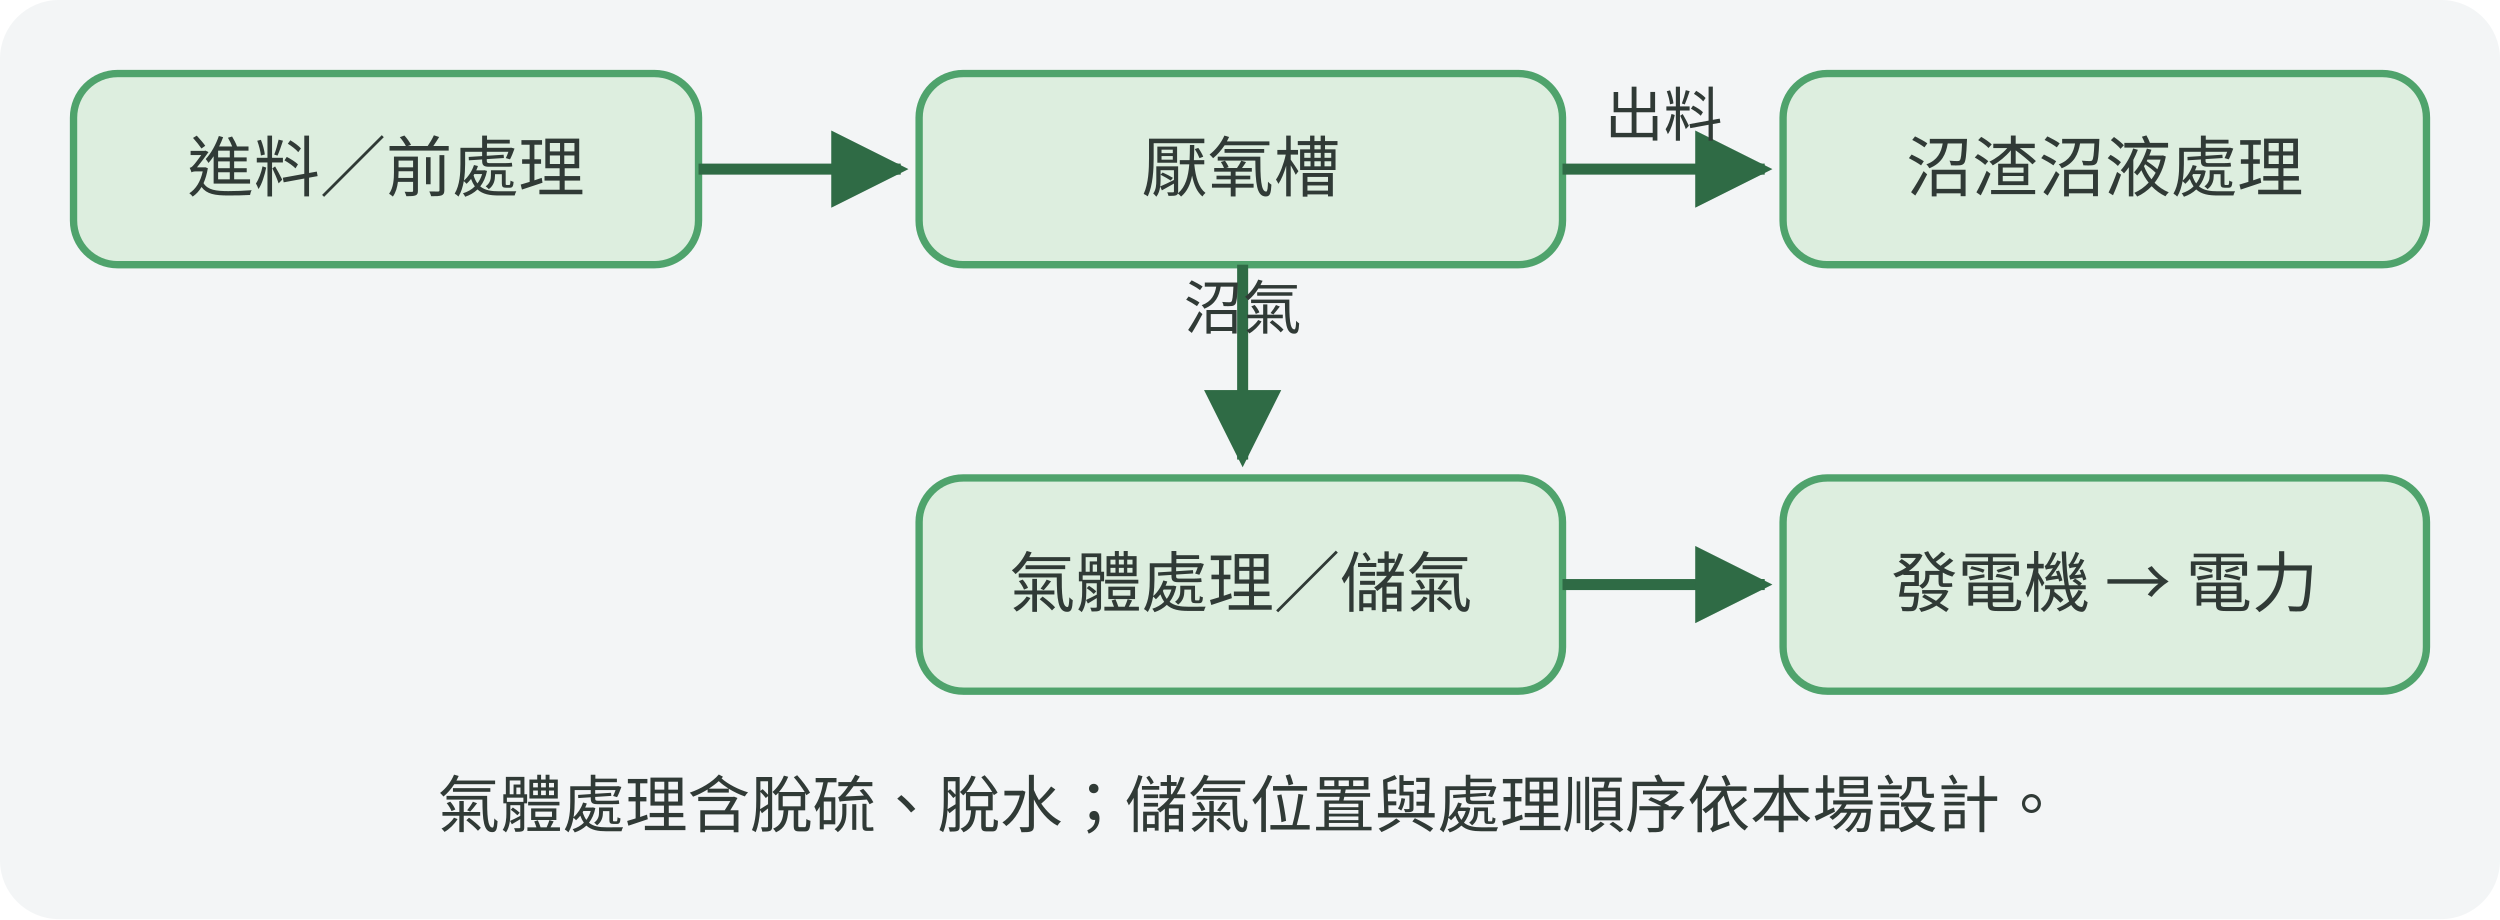
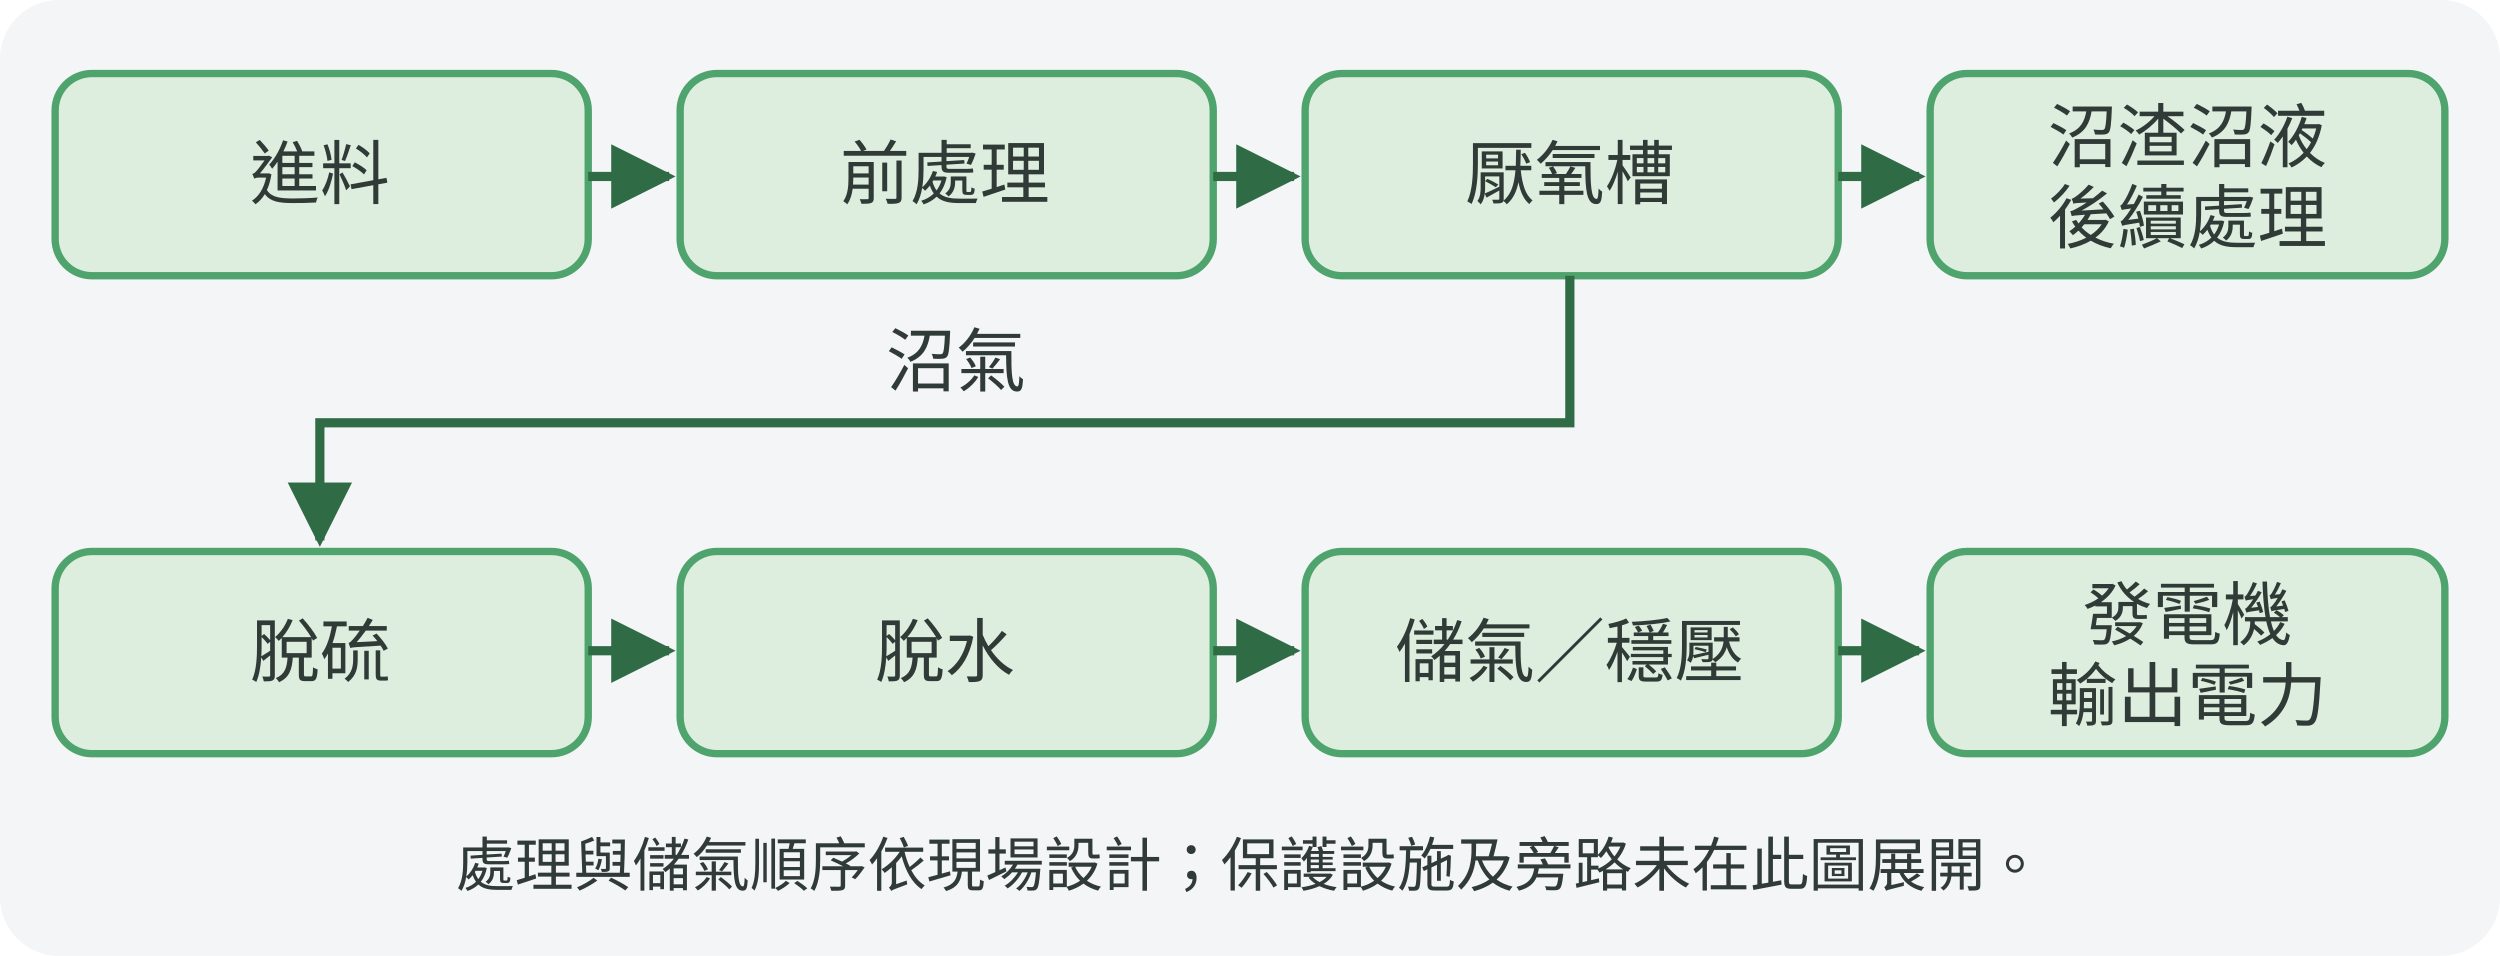
- <svg xmlns="http://www.w3.org/2000/svg" width="680" height="250" viewBox="0 0 680 250" role="img" aria-label="物料與氣體流程示意">
+ <svg xmlns="http://www.w3.org/2000/svg" width="680" height="260" viewBox="0 0 680 260" role="img" aria-label="全場物料與沼氣流程">
  <defs>
-     <marker id="arrow" viewBox="0 0 10 10" refX="9" refY="5" markerWidth="7" markerHeight="7" orient="auto-start-reverse">
+     <marker id="arrow" viewBox="0 0 10 10" refX="9" refY="5" markerWidth="7" markerHeight="7" orient="auto">
      <path d="M0 0L10 5L0 10Z" fill="#2F6B45" />
    </marker>
  </defs>
-   <rect width="680" height="250" rx="16" fill="#F3F5F6" />
-   <g font-family="Noto Sans CJK TC, Noto Sans TC, Microsoft JhengHei, sans-serif">
-     <rect x="20" y="20" width="170" height="52" rx="12" fill="#DDEEDF" stroke="#4FA36C" stroke-width="2" />
-     <text x="105" y="52" font-size="18" fill="#303A36" text-anchor="middle">進料／前處理</text>
-     <path d="M190 46 L245 46" stroke="#2F6B45" stroke-width="3" fill="none" marker-end="url(#arrow)" />
-     <rect x="250" y="20" width="175" height="52" rx="12" fill="#DDEEDF" stroke="#4FA36C" stroke-width="2" />
-     <text x="337.5" y="52" font-size="18" fill="#303A36" text-anchor="middle">厭氧槽</text>
-     <path d="M338 72 L338 125" stroke="#2F6B45" stroke-width="3" fill="none" marker-end="url(#arrow)" />
-     <text x="338" y="89.5" font-size="16" fill="#303A36" text-anchor="middle">沼氣</text>
-     <rect x="250" y="130" width="175" height="58" rx="12" fill="#DDEEDF" stroke="#4FA36C" stroke-width="2" />
-     <text x="337.5" y="165" font-size="18" fill="#303A36" text-anchor="middle">氣體處理／儲氣</text>
-     <path d="M425 159 L480 159" stroke="#2F6B45" stroke-width="3" fill="none" marker-end="url(#arrow)" />
-     <rect x="485" y="130" width="175" height="58" rx="12" fill="#DDEEDF" stroke="#4FA36C" stroke-width="2" />
-     <text x="572.5" y="165" font-size="18" fill="#303A36" text-anchor="middle">發電機 → 電力</text>
-     <path d="M425 46 L480 46" stroke="#2F6B45" stroke-width="3" fill="none" marker-end="url(#arrow)" />
-     <text x="452.5" y="37" font-size="16" fill="#303A36" text-anchor="middle">出料</text>
-     <rect x="485" y="20" width="175" height="52" rx="12" fill="#DDEEDF" stroke="#4FA36C" stroke-width="2" />
-     <text x="572.5" y="52" font-size="18" fill="#303A36" text-anchor="middle">沼渣沼液處理</text>
-     <text x="340" y="225" font-size="17" fill="#303A36" text-anchor="middle">氣體處理含脫硫、脫水；儲氣位置與處理順序依本場設計。</text>
+   <rect width="680" height="260" rx="16" fill="#F3F5F6" />
+   <g fill="#DDEEDF" stroke="#4FA36C" stroke-width="2">
+     <rect x="15" y="20" width="145" height="55" rx="10" />
+     <rect x="185" y="20" width="145" height="55" rx="10" />
+     <rect x="355" y="20" width="145" height="55" rx="10" />
+     <rect x="525" y="20" width="140" height="55" rx="10" />
+     <rect x="15" y="150" width="145" height="55" rx="10" />
+     <rect x="185" y="150" width="145" height="55" rx="10" />
+     <rect x="355" y="150" width="145" height="55" rx="10" />
+     <rect x="525" y="150" width="140" height="55" rx="10" />
+   </g>
+   <g stroke="#2F6B45" stroke-width="2.5" fill="none" marker-end="url(#arrow)">
+     <path d="M160 48H182" />
+     <path d="M330 48H352" />
+     <path d="M500 48H522" />
+     <path d="M427 75V115H87V147" />
+     <path d="M160 177H182" />
+     <path d="M330 177H352" />
+     <path d="M500 177H522" />
+   </g>
+   <g font-family="Noto Sans CJK TC,Noto Sans TC,Microsoft JhengHei,sans-serif" font-size="19" text-anchor="middle" fill="#303A36">
+     <text x="87" y="54">進料</text>
+     <text x="257" y="54">前處理</text>
+     <text x="427" y="54">厭氧槽</text>
+     <text x="595" y="44">沼渣沼液</text>
+     <text x="595" y="66">後續處理</text>
+     <text x="260" y="105">沼氣</text>
+     <text x="87" y="184">脫硫</text>
+     <text x="257" y="184">脫水</text>
+     <text x="427" y="184">儲氣／穩壓</text>
+     <text x="595" y="174">發電機</text>
+     <text x="595" y="196">輸出電力</text>
+     <text x="340" y="241" font-size="16">處理與儲氣順序依現場設計；保護設施及旁路未在此圖展開。</text>
  </g>
</svg>
